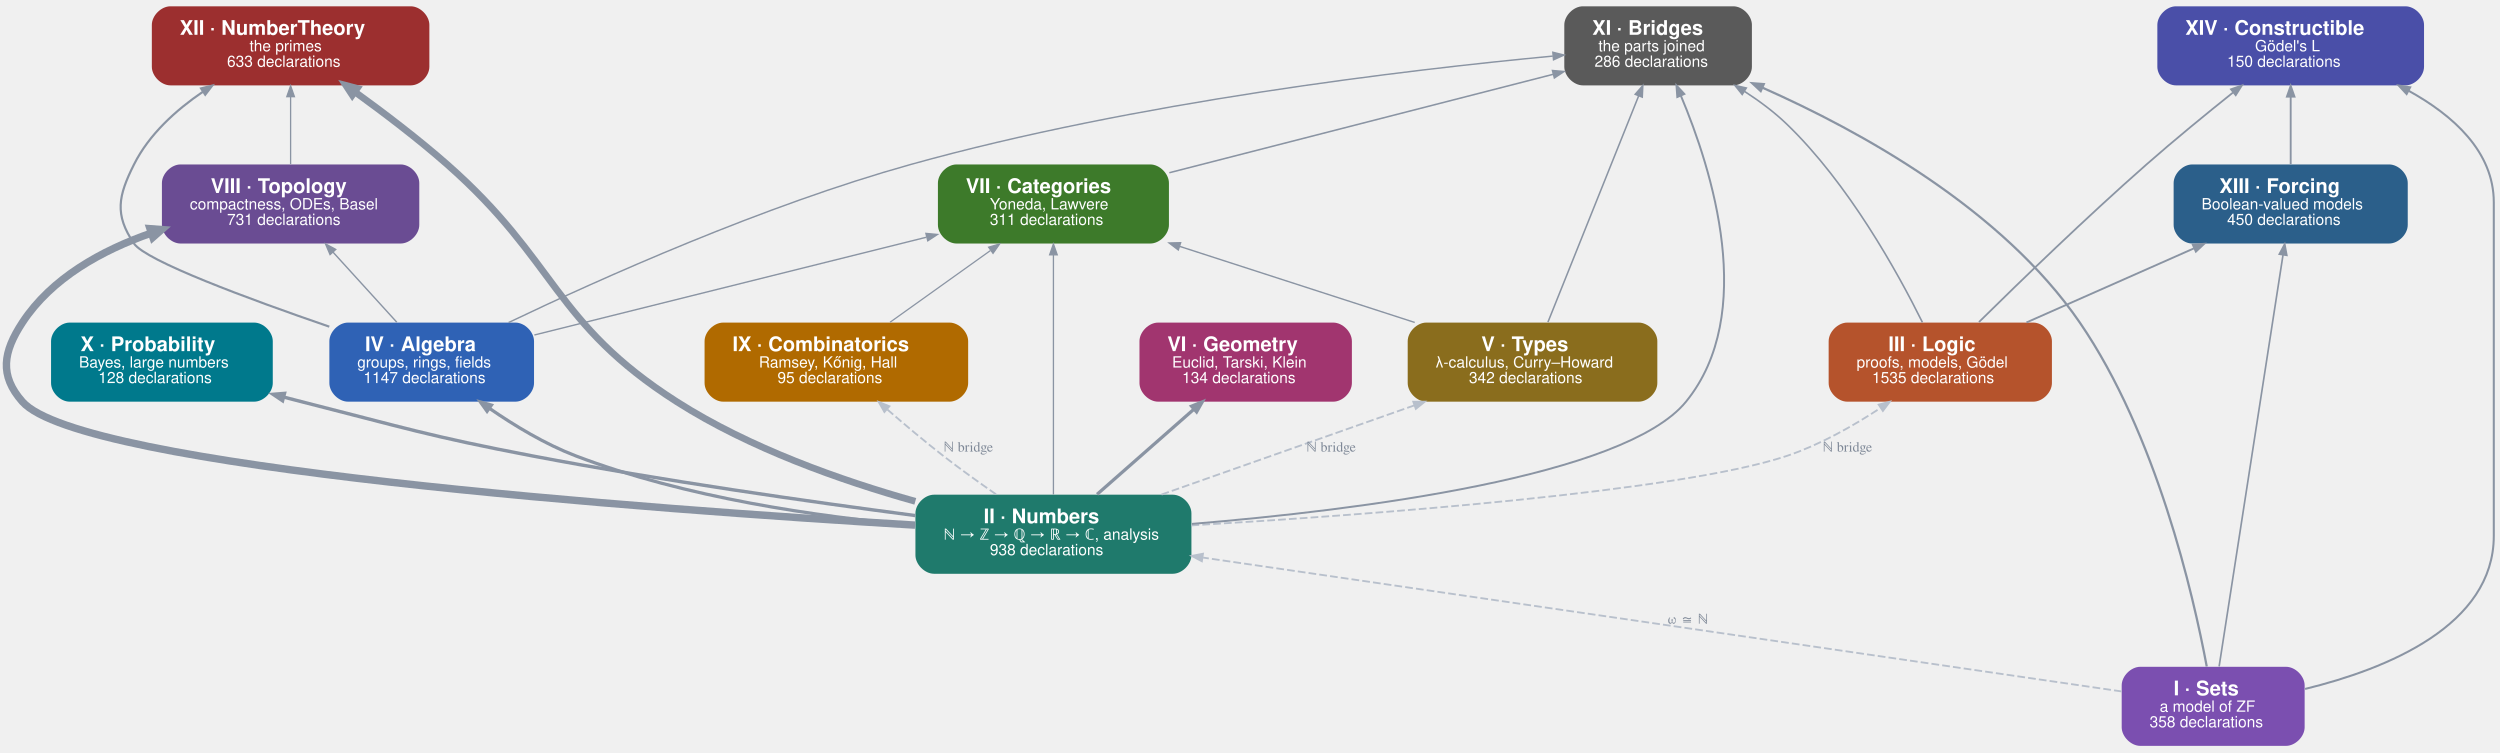
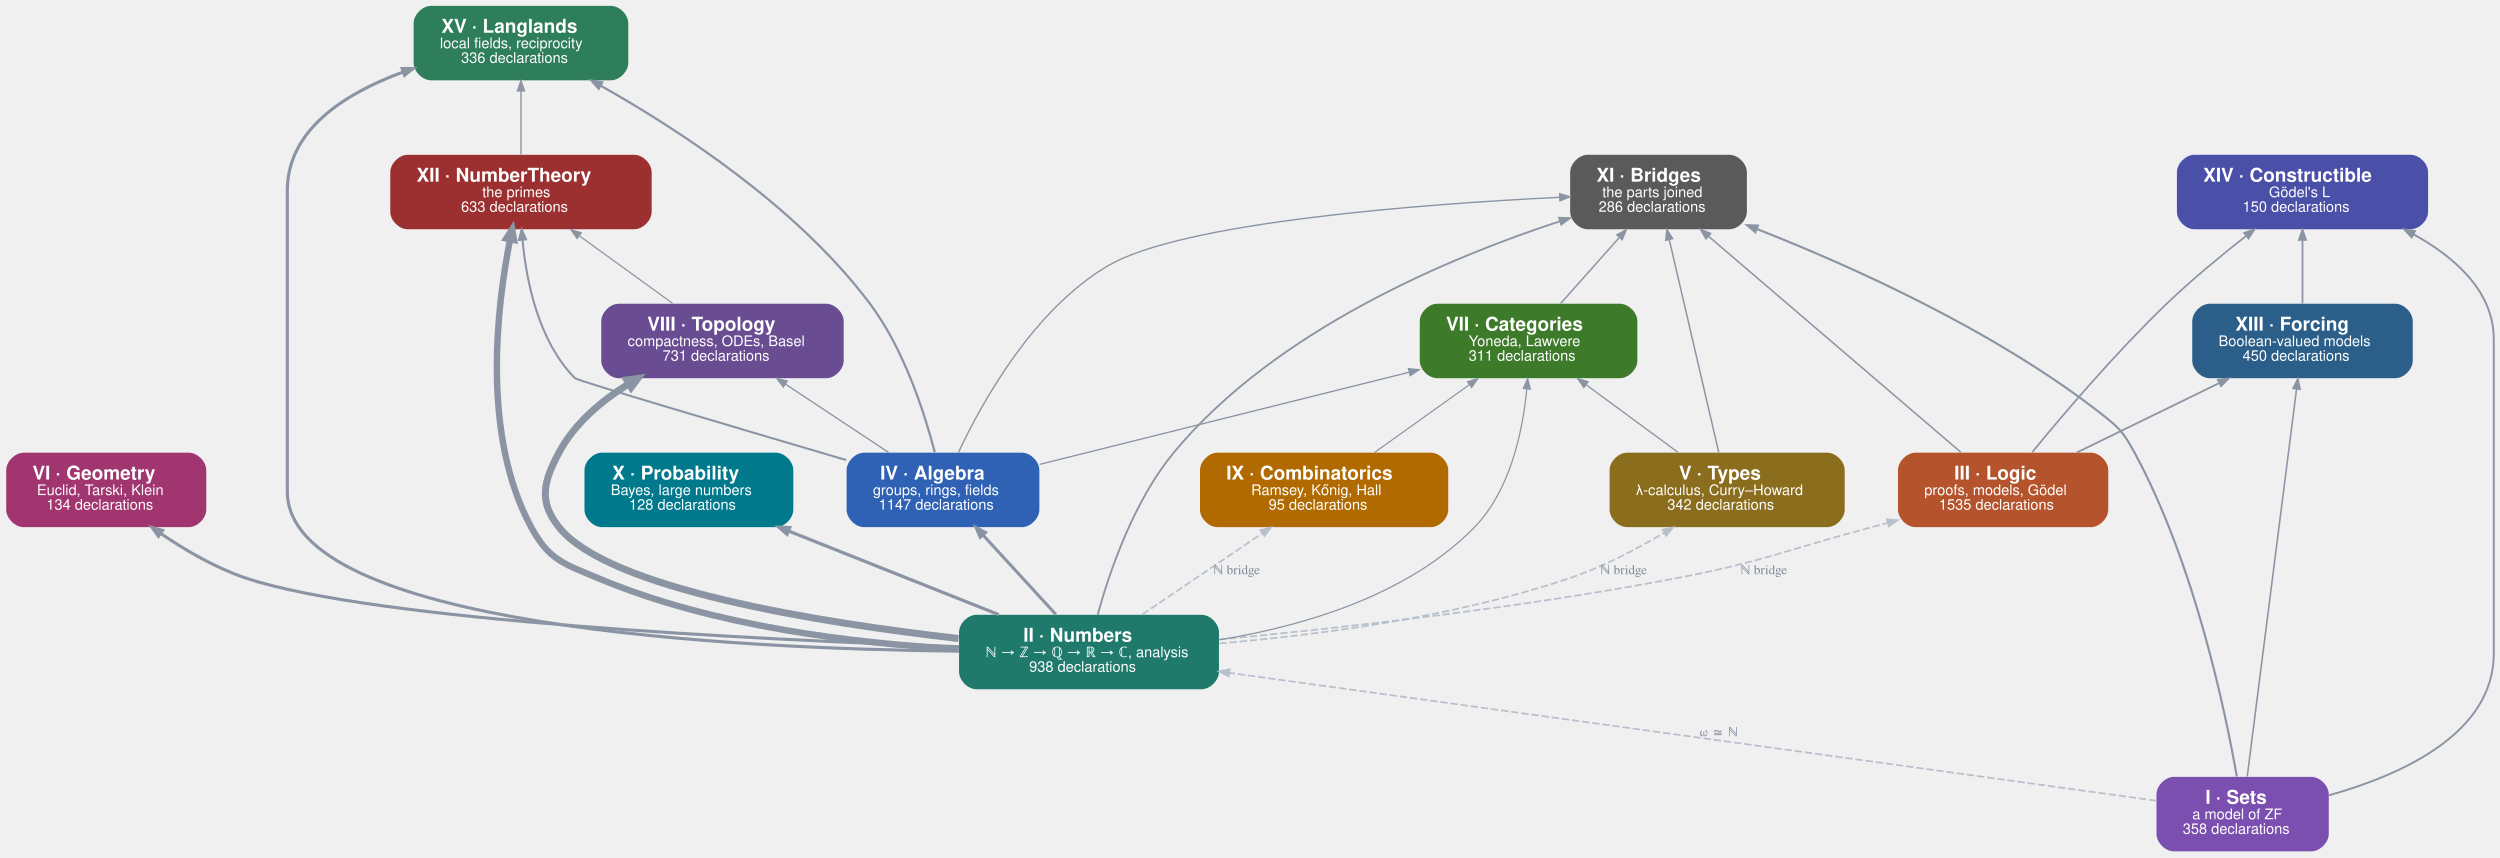
- <svg xmlns="http://www.w3.org/2000/svg" xmlns:xlink="http://www.w3.org/1999/xlink" width="1612pt" height="485pt" viewBox="0.00 0.00 1612.43 485.00">
-   <g id="graph0" class="graph" transform="scale(1 1) rotate(0) translate(4 481)">
+ <svg xmlns="http://www.w3.org/2000/svg" xmlns:xlink="http://www.w3.org/1999/xlink" width="1712pt" height="587pt" viewBox="0.00 0.00 1711.50 587.00">
+   <g id="graph0" class="graph" transform="scale(1 1) rotate(0) translate(4 583)">
    <g id="node1" class="node">
-       <path fill="#7b4fb0" stroke="black" stroke-width="0" d="M1470.43,-51C1470.43,-51 1376.43,-51 1376.43,-51 1370.43,-51 1364.43,-45 1364.43,-39 1364.43,-39 1364.43,-12 1364.43,-12 1364.43,-6 1370.43,0 1376.43,0 1376.43,0 1470.43,0 1470.43,0 1476.43,0 1482.43,-6 1482.43,-12 1482.43,-12 1482.43,-39 1482.43,-39 1482.43,-45 1476.43,-51 1470.43,-51" />
-       <text text-anchor="start" x="1397.93" y="-32.6" font-family="Helvetica,sans-Serif" font-weight="bold" font-size="13.00" fill="white">I · Sets</text>
-       <text text-anchor="start" x="1388.93" y="-22" font-family="Helvetica,sans-Serif" font-size="10.00" fill="white">a model of ZF</text>
-       <text text-anchor="start" x="1382.43" y="-12" font-family="Helvetica,sans-Serif" font-size="10.00" fill="white">358 declarations</text>
+       <path fill="#7b4fb0" stroke="black" stroke-width="0" d="M1578.5,-51C1578.5,-51 1484.5,-51 1484.5,-51 1478.5,-51 1472.5,-45 1472.5,-39 1472.5,-39 1472.5,-12 1472.5,-12 1472.5,-6 1478.5,0 1484.5,0 1484.5,0 1578.5,0 1578.5,0 1584.5,0 1590.5,-6 1590.5,-12 1590.5,-12 1590.5,-39 1590.5,-39 1590.5,-45 1584.5,-51 1578.5,-51" />
+       <text text-anchor="start" x="1506" y="-32.6" font-family="Helvetica,sans-Serif" font-weight="bold" font-size="13.00" fill="white">I · Sets</text>
+       <text text-anchor="start" x="1497" y="-22" font-family="Helvetica,sans-Serif" font-size="10.00" fill="white">a model of ZF</text>
+       <text text-anchor="start" x="1490.5" y="-12" font-family="Helvetica,sans-Serif" font-size="10.00" fill="white">358 declarations</text>
    </g>
    <g id="node2" class="node">
-       <path fill="#1f7a6c" stroke="black" stroke-width="0" d="M752.43,-162C752.43,-162 598.43,-162 598.43,-162 592.43,-162 586.43,-156 586.43,-150 586.43,-150 586.43,-123 586.43,-123 586.43,-117 592.43,-111 598.43,-111 598.43,-111 752.43,-111 752.43,-111 758.43,-111 764.43,-117 764.43,-123 764.43,-123 764.43,-150 764.43,-150 764.43,-156 758.43,-162 752.43,-162" />
-       <text text-anchor="start" x="630.43" y="-143.6" font-family="Helvetica,sans-Serif" font-weight="bold" font-size="13.00" fill="white">II · Numbers</text>
-       <text text-anchor="start" x="604.43" y="-133" font-family="Helvetica,sans-Serif" font-size="10.00" fill="white">ℕ → ℤ → ℚ → ℝ → ℂ, analysis</text>
-       <text text-anchor="start" x="634.43" y="-123" font-family="Helvetica,sans-Serif" font-size="10.00" fill="white">938 declarations</text>
-     </g>
-     <g id="edge24" class="edge">
-       <path fill="none" stroke="#b8c0cc" stroke-width="1.2" stroke-dasharray="5,2" d="M1364.43,-35.1C1235.81,-53.84 929.16,-98.53 771.96,-121.43" />
-       <polygon fill="#b8c0cc" stroke="#b8c0cc" stroke-width="1.2" points="771.17,-119.07 764.59,-122.51 771.87,-123.92 771.17,-119.07" />
-       <text text-anchor="start" x="1071.43" y="-78.8" font-family="Times,serif" font-size="9.00" fill="#7d8796">ω ≅ ℕ</text>
+       <path fill="#1f7a6c" stroke="black" stroke-width="0" d="M818.5,-162C818.5,-162 664.5,-162 664.5,-162 658.5,-162 652.5,-156 652.5,-150 652.5,-150 652.5,-123 652.5,-123 652.5,-117 658.5,-111 664.5,-111 664.5,-111 818.5,-111 818.5,-111 824.5,-111 830.5,-117 830.5,-123 830.5,-123 830.5,-150 830.5,-150 830.5,-156 824.5,-162 818.5,-162" />
+       <text text-anchor="start" x="696.5" y="-143.6" font-family="Helvetica,sans-Serif" font-weight="bold" font-size="13.00" fill="white">II · Numbers</text>
+       <text text-anchor="start" x="670.5" y="-133" font-family="Helvetica,sans-Serif" font-size="10.00" fill="white">ℕ → ℤ → ℚ → ℝ → ℂ, analysis</text>
+       <text text-anchor="start" x="700.5" y="-123" font-family="Helvetica,sans-Serif" font-size="10.00" fill="white">938 declarations</text>
+     </g>
+     <g id="edge27" class="edge">
+       <path fill="none" stroke="#b8c0cc" stroke-width="1.2" stroke-dasharray="5,2" d="M1472.44,-34.65C1337.08,-53.32 1003.37,-99.37 837.83,-122.21" />
+       <polygon fill="#b8c0cc" stroke="#b8c0cc" stroke-width="1.2" points="837.15,-119.83 830.55,-123.21 837.82,-124.68 837.15,-119.83" />
+       <text text-anchor="start" x="1159.5" y="-78.8" font-family="Times,serif" font-size="9.00" fill="#7d8796">ω ≅ ℕ</text>
    </g>
    <g id="node11" class="node">
-       <path fill="#5a5a5a" stroke="black" stroke-width="0" d="M1113.93,-477C1113.93,-477 1016.93,-477 1016.93,-477 1010.93,-477 1004.93,-471 1004.93,-465 1004.93,-465 1004.93,-438 1004.93,-438 1004.93,-432 1010.93,-426 1016.93,-426 1016.93,-426 1113.93,-426 1113.93,-426 1119.93,-426 1125.93,-432 1125.93,-438 1125.93,-438 1125.93,-465 1125.93,-465 1125.93,-471 1119.93,-477 1113.93,-477" />
-       <text text-anchor="start" x="1022.93" y="-458.6" font-family="Helvetica,sans-Serif" font-weight="bold" font-size="13.00" fill="white">XI · Bridges</text>
-       <text text-anchor="start" x="1026.93" y="-448" font-family="Helvetica,sans-Serif" font-size="10.00" fill="white">the parts joined</text>
-       <text text-anchor="start" x="1024.43" y="-438" font-family="Helvetica,sans-Serif" font-size="10.00" fill="white">286 declarations</text>
+       <path fill="#5a5a5a" stroke="black" stroke-width="0" d="M1180,-477C1180,-477 1083,-477 1083,-477 1077,-477 1071,-471 1071,-465 1071,-465 1071,-438 1071,-438 1071,-432 1077,-426 1083,-426 1083,-426 1180,-426 1180,-426 1186,-426 1192,-432 1192,-438 1192,-438 1192,-465 1192,-465 1192,-471 1186,-477 1180,-477" />
+       <text text-anchor="start" x="1089" y="-458.6" font-family="Helvetica,sans-Serif" font-weight="bold" font-size="13.00" fill="white">XI · Bridges</text>
+       <text text-anchor="start" x="1093" y="-448" font-family="Helvetica,sans-Serif" font-size="10.00" fill="white">the parts joined</text>
+       <text text-anchor="start" x="1090.5" y="-438" font-family="Helvetica,sans-Serif" font-size="10.00" fill="white">286 declarations</text>
+     </g>
+     <g id="edge21" class="edge">
+       <g id="a_edge21">
+         <a xlink:title="796 uses of Sets in Bridges">
+           <path fill="none" stroke="#8a94a3" stroke-width="1.46" d="M1527.54,-51.23C1519.46,-97.16 1498.29,-197.78 1457.5,-273 1450.28,-286.31 1447.41,-289.65 1435.5,-299 1362.17,-356.55 1263.5,-400.79 1198.73,-426.22" />
+           <polygon fill="#8a94a3" stroke="#8a94a3" stroke-width="1.46" points="1197.81,-423.95 1192.18,-428.77 1199.59,-428.51 1197.81,-423.95" />
+         </a>
+       </g>
+     </g>
+     <g id="node13" class="node">
+       <path fill="#2b5f8a" stroke="black" stroke-width="0" d="M1636,-375C1636,-375 1509,-375 1509,-375 1503,-375 1497,-369 1497,-363 1497,-363 1497,-336 1497,-336 1497,-330 1503,-324 1509,-324 1509,-324 1636,-324 1636,-324 1642,-324 1648,-330 1648,-336 1648,-336 1648,-363 1648,-363 1648,-369 1642,-375 1636,-375" />
+       <text text-anchor="start" x="1526.5" y="-356.6" font-family="Helvetica,sans-Serif" font-weight="bold" font-size="13.00" fill="white">XIII · Forcing</text>
+       <text text-anchor="start" x="1515" y="-346" font-family="Helvetica,sans-Serif" font-size="10.00" fill="white">Boolean-valued models</text>
+       <text text-anchor="start" x="1531.5" y="-336" font-family="Helvetica,sans-Serif" font-size="10.00" fill="white">450 declarations</text>
+     </g>
+     <g id="edge23" class="edge">
+       <g id="a_edge23">
+         <a xlink:title="145 uses of Sets in Forcing">
+           <path fill="none" stroke="#8a94a3" stroke-width="1.08" d="M1534.65,-51.23C1542,-108.95 1560.27,-252.47 1568.44,-316.63" />
+           <polygon fill="#8a94a3" stroke="#8a94a3" stroke-width="1.08" points="1566.03,-317.05 1569.34,-323.68 1570.89,-316.43 1566.03,-317.05" />
+         </a>
+       </g>
+     </g>
+     <g id="node14" class="node">
+       <path fill="#4a4fa8" stroke="black" stroke-width="0" d="M1646.5,-477C1646.5,-477 1498.5,-477 1498.5,-477 1492.5,-477 1486.5,-471 1486.5,-465 1486.5,-465 1486.5,-438 1486.5,-438 1486.5,-432 1492.5,-426 1498.5,-426 1498.5,-426 1646.5,-426 1646.5,-426 1652.5,-426 1658.5,-432 1658.5,-438 1658.5,-438 1658.5,-465 1658.5,-465 1658.5,-471 1652.5,-477 1646.5,-477" />
+       <text text-anchor="start" x="1504.5" y="-458.6" font-family="Helvetica,sans-Serif" font-weight="bold" font-size="13.00" fill="white">XIV · Constructible</text>
+       <text text-anchor="start" x="1549.5" y="-448" font-family="Helvetica,sans-Serif" font-size="10.00" fill="white">Gödel's L</text>
+       <text text-anchor="start" x="1531.5" y="-438" font-family="Helvetica,sans-Serif" font-size="10.00" fill="white">150 declarations</text>
+     </g>
+     <g id="edge22" class="edge">
+       <g id="a_edge22">
+         <a xlink:title="492 uses of Sets in Constructible">
+           <path fill="none" stroke="#8a94a3" stroke-width="1.32" d="M1590.69,-38.42C1640.45,-52.3 1703.5,-80.7 1703.5,-135.5 1703.5,-135.5 1703.5,-135.5 1703.5,-350.5 1703.5,-383.22 1677.36,-406.67 1648.43,-422.59" />
+           <polygon fill="#8a94a3" stroke="#8a94a3" stroke-width="1.32" points="1647.26,-420.43 1642.22,-425.87 1649.55,-424.77 1647.26,-420.43" />
+         </a>
+       </g>
+     </g>
+     <g id="node3" class="node">
+       <path fill="#b5532c" stroke="black" stroke-width="0" d="M1427.5,-273C1427.5,-273 1307.5,-273 1307.5,-273 1301.5,-273 1295.5,-267 1295.5,-261 1295.5,-261 1295.5,-234 1295.5,-234 1295.5,-228 1301.5,-222 1307.5,-222 1307.5,-222 1427.5,-222 1427.5,-222 1433.5,-222 1439.5,-228 1439.5,-234 1439.5,-234 1439.5,-261 1439.5,-261 1439.5,-267 1433.5,-273 1427.5,-273" />
+       <text text-anchor="start" x="1334" y="-254.6" font-family="Helvetica,sans-Serif" font-weight="bold" font-size="13.00" fill="white">III · Logic</text>
+       <text text-anchor="start" x="1313.5" y="-244" font-family="Helvetica,sans-Serif" font-size="10.00" fill="white">proofs, models, Gödel</text>
+       <text text-anchor="start" x="1323.5" y="-234" font-family="Helvetica,sans-Serif" font-size="10.00" fill="white">1535 declarations</text>
+     </g>
+     <g id="edge28" class="edge">
+       <path fill="none" stroke="#b8c0cc" stroke-width="1.2" stroke-dasharray="5,2" d="M830.65,-145.05C912.46,-152.78 1036.79,-166.59 1143.5,-187 1203.96,-198.56 1218.03,-206.14 1277.5,-222 1281.03,-222.94 1284.63,-223.91 1288.27,-224.88" />
+       <polygon fill="#b8c0cc" stroke="#b8c0cc" stroke-width="1.2" points="1287.91,-227.32 1295.31,-226.78 1289.18,-222.59 1287.91,-227.32" />
+       <text text-anchor="start" x="1187.5" y="-189.8" font-family="Times,serif" font-size="9.00" fill="#7d8796">ℕ bridge</text>
+     </g>
+     <g id="node4" class="node">
+       <path fill="#2f62b5" stroke="black" stroke-width="0" d="M695.5,-273C695.5,-273 587.5,-273 587.5,-273 581.5,-273 575.5,-267 575.5,-261 575.5,-261 575.5,-234 575.5,-234 575.5,-228 581.5,-222 587.5,-222 587.5,-222 695.5,-222 695.5,-222 701.5,-222 707.5,-228 707.5,-234 707.5,-234 707.5,-261 707.5,-261 707.5,-267 701.5,-273 695.5,-273" />
+       <text text-anchor="start" x="598.5" y="-254.6" font-family="Helvetica,sans-Serif" font-weight="bold" font-size="13.00" fill="white">IV · Algebra</text>
+       <text text-anchor="start" x="593.5" y="-244" font-family="Helvetica,sans-Serif" font-size="10.00" fill="white">groups, rings, fields</text>
+       <text text-anchor="start" x="597.5" y="-234" font-family="Helvetica,sans-Serif" font-size="10.00" fill="white">1147 declarations</text>
+     </g>
+     <g id="edge13" class="edge">
+       <g id="a_edge13">
+         <a xlink:title="3114 uses of Numbers in Algebra">
+           <path fill="none" stroke="#8a94a3" stroke-width="2.1" d="M718.81,-162.23C703.98,-178.4 684.52,-199.61 668.84,-216.7" />
+           <polygon fill="#8a94a3" stroke="#8a94a3" stroke-width="2.1" points="667.03,-215.05 664.1,-221.86 670.64,-218.36 667.03,-215.05" />
+         </a>
+       </g>
+     </g>
+     <g id="node5" class="node">
+       <path fill="#8a6d1d" stroke="black" stroke-width="0" d="M1247,-273C1247,-273 1110,-273 1110,-273 1104,-273 1098,-267 1098,-261 1098,-261 1098,-234 1098,-234 1098,-228 1104,-222 1110,-222 1110,-222 1247,-222 1247,-222 1253,-222 1259,-228 1259,-234 1259,-234 1259,-261 1259,-261 1259,-267 1253,-273 1247,-273" />
+       <text text-anchor="start" x="1145.5" y="-254.6" font-family="Helvetica,sans-Serif" font-weight="bold" font-size="13.00" fill="white">V · Types</text>
+       <text text-anchor="start" x="1116" y="-244" font-family="Helvetica,sans-Serif" font-size="10.00" fill="white">λ-calculus, Curry–Howard</text>
+       <text text-anchor="start" x="1137.5" y="-234" font-family="Helvetica,sans-Serif" font-size="10.00" fill="white">342 declarations</text>
+     </g>
+     <g id="edge29" class="edge">
+       <path fill="none" stroke="#b8c0cc" stroke-width="1.2" stroke-dasharray="5,2" d="M830.78,-142.38C898.12,-148.09 991.99,-160.42 1070.5,-187 1092.91,-194.59 1116.09,-206.71 1135.21,-218.04" />
+       <polygon fill="#b8c0cc" stroke="#b8c0cc" stroke-width="1.2" points="1134.27,-220.33 1141.53,-221.84 1136.8,-216.14 1134.27,-220.33" />
+       <text text-anchor="start" x="1091.5" y="-189.8" font-family="Times,serif" font-size="9.00" fill="#7d8796">ℕ bridge</text>
+     </g>
+     <g id="node6" class="node">
+       <path fill="#a1356f" stroke="black" stroke-width="0" d="M125,-273C125,-273 12,-273 12,-273 6,-273 0,-267 0,-261 0,-261 0,-234 0,-234 0,-228 6,-222 12,-222 12,-222 125,-222 125,-222 131,-222 137,-228 137,-234 137,-234 137,-261 137,-261 137,-267 131,-273 125,-273" />
+       <text text-anchor="start" x="18" y="-254.6" font-family="Helvetica,sans-Serif" font-weight="bold" font-size="13.00" fill="white">VI · Geometry</text>
+       <text text-anchor="start" x="21" y="-244" font-family="Helvetica,sans-Serif" font-size="10.00" fill="white">Euclid, Tarski, Klein</text>
+       <text text-anchor="start" x="27.5" y="-234" font-family="Helvetica,sans-Serif" font-size="10.00" fill="white">134 declarations</text>
+     </g>
+     <g id="edge16" class="edge">
+       <g id="a_edge16">
+         <a xlink:title="3189 uses of Numbers in Geometry">
+           <path fill="none" stroke="#8a94a3" stroke-width="2.12" d="M652.5,-140.09C513.73,-144.96 252.59,-157.79 164.5,-187 143.78,-193.87 122.93,-206.02 105.97,-217.55" />
+           <polygon fill="#8a94a3" stroke="#8a94a3" stroke-width="2.12" points="104.26,-215.76 99.91,-221.77 107.06,-219.78 104.26,-215.76" />
+         </a>
+       </g>
+     </g>
+     <g id="node7" class="node">
+       <path fill="#3d7a2a" stroke="black" stroke-width="0" d="M1105,-375C1105,-375 980,-375 980,-375 974,-375 968,-369 968,-363 968,-363 968,-336 968,-336 968,-330 974,-324 980,-324 980,-324 1105,-324 1105,-324 1111,-324 1117,-330 1117,-336 1117,-336 1117,-363 1117,-363 1117,-369 1111,-375 1105,-375" />
+       <text text-anchor="start" x="986" y="-356.6" font-family="Helvetica,sans-Serif" font-weight="bold" font-size="13.00" fill="white">VII · Categories</text>
+       <text text-anchor="start" x="1001.5" y="-346" font-family="Helvetica,sans-Serif" font-size="10.00" fill="white">Yoneda, Lawvere</text>
+       <text text-anchor="start" x="1001.5" y="-336" font-family="Helvetica,sans-Serif" font-size="10.00" fill="white">311 declarations</text>
+     </g>
+     <g id="edge15" class="edge">
+       <g id="a_edge15">
+         <a xlink:title="5 uses of Numbers in Categories">
+           <path fill="none" stroke="#8a94a3" stroke-width="0.85" d="M830.71,-144.85C887.89,-154.14 959.72,-175.05 1005.5,-222 1030.14,-247.27 1038.52,-288 1041.29,-316.39" />
+           <polygon fill="#8a94a3" stroke="#8a94a3" stroke-width="0.85" points="1038.87,-316.92 1041.9,-323.69 1043.76,-316.51 1038.87,-316.92" />
+         </a>
+       </g>
+     </g>
+     <g id="node8" class="node">
+       <path fill="#6a4c93" stroke="black" stroke-width="0" d="M561.5,-375C561.5,-375 419.5,-375 419.5,-375 413.5,-375 407.5,-369 407.5,-363 407.5,-363 407.5,-336 407.5,-336 407.5,-330 413.5,-324 419.5,-324 419.5,-324 561.5,-324 561.5,-324 567.5,-324 573.5,-330 573.5,-336 573.5,-336 573.5,-363 573.5,-363 573.5,-369 567.5,-375 561.5,-375" />
+       <text text-anchor="start" x="439" y="-356.6" font-family="Helvetica,sans-Serif" font-weight="bold" font-size="13.00" fill="white">VIII · Topology</text>
+       <text text-anchor="start" x="425.5" y="-346" font-family="Helvetica,sans-Serif" font-size="10.00" fill="white">compactness, ODEs, Basel</text>
+       <text text-anchor="start" x="449.5" y="-336" font-family="Helvetica,sans-Serif" font-size="10.00" fill="white">731 declarations</text>
+     </g>
+     <g id="edge20" class="edge">
+       <g id="a_edge20">
+         <a xlink:title="29469 uses of Numbers in Topology">
+           <path fill="none" stroke="#8a94a3" stroke-width="4.8" d="M652.13,-145.74C555.9,-156.69 412.05,-179.75 378.5,-222 364.41,-239.75 367.86,-252.99 378.5,-273 389.04,-292.81 407.34,-308.36 426.14,-320.06" />
+           <polygon fill="#8a94a3" stroke="#8a94a3" stroke-width="4.8" points="425.01,-322.81 432.52,-323.89 428.03,-317.77 425.01,-322.81" />
+         </a>
+       </g>
+     </g>
+     <g id="node9" class="node">
+       <path fill="#b06a00" stroke="black" stroke-width="0" d="M975.5,-273C975.5,-273 829.5,-273 829.5,-273 823.5,-273 817.5,-267 817.5,-261 817.5,-261 817.5,-234 817.5,-234 817.5,-228 823.5,-222 829.5,-222 829.5,-222 975.5,-222 975.5,-222 981.5,-222 987.5,-228 987.5,-234 987.5,-234 987.5,-261 987.5,-261 987.5,-267 981.5,-273 975.5,-273" />
+       <text text-anchor="start" x="835.5" y="-254.6" font-family="Helvetica,sans-Serif" font-weight="bold" font-size="13.00" fill="white">IX · Combinatorics</text>
+       <text text-anchor="start" x="852.5" y="-244" font-family="Helvetica,sans-Serif" font-size="10.00" fill="white">Ramsey, Kőnig, Hall</text>
+       <text text-anchor="start" x="864.5" y="-234" font-family="Helvetica,sans-Serif" font-size="10.00" fill="white">95 declarations</text>
+     </g>
+     <g id="edge30" class="edge">
+       <path fill="none" stroke="#b8c0cc" stroke-width="1.2" stroke-dasharray="5,2" d="M778.03,-162.23C802.43,-178.75 834.59,-200.52 860.11,-217.8" />
+       <polygon fill="#b8c0cc" stroke="#b8c0cc" stroke-width="1.2" points="858.94,-219.97 866.11,-221.86 861.69,-215.91 858.94,-219.97" />
+       <text text-anchor="start" x="826.5" y="-189.8" font-family="Times,serif" font-size="9.00" fill="#7d8796">ℕ bridge</text>
+     </g>
+     <g id="node10" class="node">
+       <path fill="#00798c" stroke="black" stroke-width="0" d="M527,-273C527,-273 408,-273 408,-273 402,-273 396,-267 396,-261 396,-261 396,-234 396,-234 396,-228 402,-222 408,-222 408,-222 527,-222 527,-222 533,-222 539,-228 539,-234 539,-234 539,-261 539,-261 539,-267 533,-273 527,-273" />
+       <text text-anchor="start" x="415" y="-254.6" font-family="Helvetica,sans-Serif" font-weight="bold" font-size="13.00" fill="white">X · Probability</text>
+       <text text-anchor="start" x="414" y="-244" font-family="Helvetica,sans-Serif" font-size="10.00" fill="white">Bayes, large numbers</text>
+       <text text-anchor="start" x="426.5" y="-234" font-family="Helvetica,sans-Serif" font-size="10.00" fill="white">128 declarations</text>
+     </g>
+     <g id="edge19" class="edge">
+       <g id="a_edge19">
+         <a xlink:title="3662 uses of Numbers in Probability">
+           <path fill="none" stroke="#8a94a3" stroke-width="2.21" d="M679.67,-162.1C636.88,-179.12 579.92,-201.78 535.8,-219.33" />
+           <polygon fill="#8a94a3" stroke="#8a94a3" stroke-width="2.21" points="534.71,-217.13 529.11,-221.99 536.52,-221.68 534.71,-217.13" />
+         </a>
+       </g>
+     </g>
+     <g id="edge14" class="edge">
+       <g id="a_edge14">
+         <a xlink:title="404 uses of Numbers in Bridges">
+           <path fill="none" stroke="#8a94a3" stroke-width="1.27" d="M747.43,-162C755.4,-191 771.87,-239.56 799.5,-273 869.01,-357.12 989.07,-407.02 1064.18,-431.55" />
+           <polygon fill="#8a94a3" stroke="#8a94a3" stroke-width="1.27" points="1063.44,-433.88 1070.85,-433.7 1064.94,-429.22 1063.44,-433.88" />
+         </a>
+       </g>
+     </g>
+     <g id="node12" class="node">
+       <path fill="#9c2f2f" stroke="black" stroke-width="0" d="M430,-477C430,-477 275,-477 275,-477 269,-477 263,-471 263,-465 263,-465 263,-438 263,-438 263,-432 269,-426 275,-426 275,-426 430,-426 430,-426 436,-426 442,-432 442,-438 442,-438 442,-465 442,-465 442,-471 436,-477 430,-477" />
+       <text text-anchor="start" x="281" y="-458.6" font-family="Helvetica,sans-Serif" font-weight="bold" font-size="13.00" fill="white">XII · NumberTheory</text>
+       <text text-anchor="start" x="326" y="-448" font-family="Helvetica,sans-Serif" font-size="10.00" fill="white">the primes</text>
+       <text text-anchor="start" x="311.5" y="-438" font-family="Helvetica,sans-Serif" font-size="10.00" fill="white">633 declarations</text>
    </g>
    <g id="edge18" class="edge">
      <g id="a_edge18">
-         <a xlink:title="796 uses of Sets in Bridges">
-           <path fill="none" stroke="#8a94a3" stroke-width="1.46" d="M1419.29,-51.19C1410.54,-97.92 1386.77,-201.04 1337.43,-273 1287.21,-346.25 1195.82,-396.56 1132.93,-424.43" />
-           <polygon fill="#8a94a3" stroke="#8a94a3" stroke-width="1.46" points="1131.61,-422.33 1126.18,-427.38 1133.57,-426.82 1131.61,-422.33" />
-         </a>
-       </g>
-     </g>
-     <g id="node13" class="node">
-       <path fill="#2b5f8a" stroke="black" stroke-width="0" d="M1536.93,-375C1536.93,-375 1409.93,-375 1409.93,-375 1403.93,-375 1397.93,-369 1397.93,-363 1397.93,-363 1397.93,-336 1397.93,-336 1397.93,-330 1403.93,-324 1409.93,-324 1409.93,-324 1536.93,-324 1536.93,-324 1542.93,-324 1548.93,-330 1548.93,-336 1548.93,-336 1548.93,-363 1548.93,-363 1548.93,-369 1542.93,-375 1536.93,-375" />
-       <text text-anchor="start" x="1427.43" y="-356.6" font-family="Helvetica,sans-Serif" font-weight="bold" font-size="13.00" fill="white">XIII · Forcing</text>
-       <text text-anchor="start" x="1415.93" y="-346" font-family="Helvetica,sans-Serif" font-size="10.00" fill="white">Boolean-valued models</text>
-       <text text-anchor="start" x="1432.43" y="-336" font-family="Helvetica,sans-Serif" font-size="10.00" fill="white">450 declarations</text>
-     </g>
-     <g id="edge20" class="edge">
-       <g id="a_edge20">
-         <a xlink:title="145 uses of Sets in Forcing">
-           <path fill="none" stroke="#8a94a3" stroke-width="1.08" d="M1427.27,-51.23C1436.23,-108.95 1458.52,-252.47 1468.48,-316.63" />
-           <polygon fill="#8a94a3" stroke="#8a94a3" stroke-width="1.08" points="1466.08,-317.14 1469.58,-323.68 1470.93,-316.39 1466.08,-317.14" />
-         </a>
-       </g>
-     </g>
-     <g id="node14" class="node">
-       <path fill="#4a4fa8" stroke="black" stroke-width="0" d="M1547.43,-477C1547.43,-477 1399.43,-477 1399.43,-477 1393.43,-477 1387.43,-471 1387.43,-465 1387.43,-465 1387.43,-438 1387.43,-438 1387.43,-432 1393.43,-426 1399.43,-426 1399.43,-426 1547.43,-426 1547.43,-426 1553.43,-426 1559.43,-432 1559.43,-438 1559.43,-438 1559.43,-465 1559.43,-465 1559.43,-471 1553.43,-477 1547.43,-477" />
-       <text text-anchor="start" x="1405.43" y="-458.6" font-family="Helvetica,sans-Serif" font-weight="bold" font-size="13.00" fill="white">XIV · Constructible</text>
-       <text text-anchor="start" x="1450.43" y="-448" font-family="Helvetica,sans-Serif" font-size="10.00" fill="white">Gödel's L</text>
-       <text text-anchor="start" x="1432.43" y="-438" font-family="Helvetica,sans-Serif" font-size="10.00" fill="white">150 declarations</text>
-     </g>
-     <g id="edge19" class="edge">
-       <g id="a_edge19">
-         <a xlink:title="492 uses of Sets in Constructible">
-           <path fill="none" stroke="#8a94a3" stroke-width="1.32" d="M1482.7,-36.71C1535.49,-49.61 1604.43,-77.54 1604.43,-135.5 1604.43,-135.5 1604.43,-135.5 1604.43,-350.5 1604.43,-383.22 1578.29,-406.67 1549.36,-422.59" />
-           <polygon fill="#8a94a3" stroke="#8a94a3" stroke-width="1.32" points="1548.19,-420.43 1543.15,-425.87 1550.48,-424.77 1548.19,-420.43" />
-         </a>
-       </g>
-     </g>
-     <g id="node3" class="node">
-       <path fill="#b5532c" stroke="black" stroke-width="0" d="M1307.43,-273C1307.43,-273 1187.43,-273 1187.43,-273 1181.43,-273 1175.43,-267 1175.43,-261 1175.43,-261 1175.43,-234 1175.43,-234 1175.43,-228 1181.43,-222 1187.43,-222 1187.43,-222 1307.43,-222 1307.43,-222 1313.43,-222 1319.43,-228 1319.43,-234 1319.43,-234 1319.43,-261 1319.43,-261 1319.43,-267 1313.43,-273 1307.43,-273" />
-       <text text-anchor="start" x="1213.93" y="-254.6" font-family="Helvetica,sans-Serif" font-weight="bold" font-size="13.00" fill="white">III · Logic</text>
-       <text text-anchor="start" x="1193.43" y="-244" font-family="Helvetica,sans-Serif" font-size="10.00" fill="white">proofs, models, Gödel</text>
-       <text text-anchor="start" x="1203.43" y="-234" font-family="Helvetica,sans-Serif" font-size="10.00" fill="white">1535 declarations</text>
-     </g>
-     <g id="edge25" class="edge">
-       <path fill="none" stroke="#b8c0cc" stroke-width="1.2" stroke-dasharray="5,2" d="M764.45,-142.2C881.24,-149.16 1079.43,-163.92 1148.43,-187 1169.6,-194.08 1191.08,-206.25 1208.6,-217.75" />
-       <polygon fill="#b8c0cc" stroke="#b8c0cc" stroke-width="1.2" points="1207.69,-220.09 1214.87,-221.95 1210.41,-216.02 1207.69,-220.09" />
-       <text text-anchor="start" x="1171.43" y="-189.8" font-family="Times,serif" font-size="9.00" fill="#7d8796">ℕ bridge</text>
-     </g>
-     <g id="node4" class="node">
-       <path fill="#2f62b5" stroke="black" stroke-width="0" d="M328.43,-273C328.43,-273 220.43,-273 220.43,-273 214.43,-273 208.43,-267 208.43,-261 208.43,-261 208.43,-234 208.43,-234 208.43,-228 214.43,-222 220.43,-222 220.43,-222 328.43,-222 328.43,-222 334.43,-222 340.43,-228 340.43,-234 340.43,-234 340.43,-261 340.43,-261 340.43,-267 334.43,-273 328.43,-273" />
-       <text text-anchor="start" x="231.43" y="-254.6" font-family="Helvetica,sans-Serif" font-weight="bold" font-size="13.00" fill="white">IV · Algebra</text>
-       <text text-anchor="start" x="226.43" y="-244" font-family="Helvetica,sans-Serif" font-size="10.00" fill="white">groups, rings, fields</text>
-       <text text-anchor="start" x="230.43" y="-234" font-family="Helvetica,sans-Serif" font-size="10.00" fill="white">1147 declarations</text>
+         <a xlink:title="23743 uses of Numbers in NumberTheory">
+           <path fill="none" stroke="#8a94a3" stroke-width="4.39" d="M652.29,-138.59C582.64,-142.24 484.71,-153.66 405.5,-187 381.82,-196.96 371.74,-199.41 359.5,-222 325.39,-284.93 335.87,-372.6 345.04,-418.92" />
+           <polygon fill="#8a94a3" stroke="#8a94a3" stroke-width="4.39" points="342.45,-419.67 346.49,-425.99 347.72,-418.59 342.45,-419.67" />
+         </a>
+       </g>
+     </g>
+     <g id="node15" class="node">
+       <path fill="#2e7d5b" stroke="black" stroke-width="0" d="M414,-579C414,-579 291,-579 291,-579 285,-579 279,-573 279,-567 279,-567 279,-540 279,-540 279,-534 285,-528 291,-528 291,-528 414,-528 414,-528 420,-528 426,-534 426,-540 426,-540 426,-567 426,-567 426,-573 420,-579 414,-579" />
+       <text text-anchor="start" x="298" y="-560.6" font-family="Helvetica,sans-Serif" font-weight="bold" font-size="13.00" fill="white">XV · Langlands</text>
+       <text text-anchor="start" x="297" y="-550" font-family="Helvetica,sans-Serif" font-size="10.00" fill="white">local fields, reciprocity</text>
+       <text text-anchor="start" x="311.5" y="-540" font-family="Helvetica,sans-Serif" font-size="10.00" fill="white">336 declarations</text>
+     </g>
+     <g id="edge17" class="edge">
+       <g id="a_edge17">
+         <a xlink:title="3302 uses of Numbers in Langlands">
+           <path fill="none" stroke="#8a94a3" stroke-width="2.14" d="M652.38,-137.07C496.91,-138.76 192.5,-153.88 192.5,-246.5 192.5,-246.5 192.5,-246.5 192.5,-452.5 192.5,-494.15 231.97,-519.09 271.7,-533.65" />
+           <polygon fill="#8a94a3" stroke="#8a94a3" stroke-width="2.14" points="271.17,-536.07 278.59,-536.08 272.8,-531.44 271.17,-536.07" />
+         </a>
+       </g>
+     </g>
+     <g id="edge9" class="edge">
+       <g id="a_edge9">
+         <a xlink:title="115 uses of Logic in Bridges">
+           <path fill="none" stroke="#8a94a3" stroke-width="1.05" d="M1338.56,-273.27C1294.92,-310.63 1212.41,-381.24 1165.81,-421.14" />
+           <polygon fill="#8a94a3" stroke="#8a94a3" stroke-width="1.05" points="1164.03,-419.43 1160.31,-425.84 1167.22,-423.15 1164.03,-419.43" />
+         </a>
+       </g>
    </g>
    <g id="edge11" class="edge">
      <g id="a_edge11">
-         <a xlink:title="3114 uses of Numbers in Algebra">
-           <path fill="none" stroke="#8a94a3" stroke-width="2.1" d="M586.33,-142.17C523.45,-147.76 438.15,-160.04 367.43,-187 347.81,-194.48 327.95,-206.45 311.66,-217.71" />
-           <polygon fill="#8a94a3" stroke="#8a94a3" stroke-width="2.1" points="310.14,-215.78 305.82,-221.81 312.95,-219.79 310.14,-215.78" />
-         </a>
-       </g>
-     </g>
-     <g id="node5" class="node">
-       <path fill="#8a6d1d" stroke="black" stroke-width="0" d="M1052.93,-273C1052.93,-273 915.93,-273 915.93,-273 909.93,-273 903.93,-267 903.93,-261 903.93,-261 903.93,-234 903.93,-234 903.93,-228 909.93,-222 915.93,-222 915.93,-222 1052.93,-222 1052.93,-222 1058.93,-222 1064.93,-228 1064.93,-234 1064.93,-234 1064.93,-261 1064.93,-261 1064.93,-267 1058.93,-273 1052.93,-273" />
-       <text text-anchor="start" x="951.43" y="-254.6" font-family="Helvetica,sans-Serif" font-weight="bold" font-size="13.00" fill="white">V · Types</text>
-       <text text-anchor="start" x="921.93" y="-244" font-family="Helvetica,sans-Serif" font-size="10.00" fill="white">λ-calculus, Curry–Howard</text>
-       <text text-anchor="start" x="943.43" y="-234" font-family="Helvetica,sans-Serif" font-size="10.00" fill="white">342 declarations</text>
-     </g>
-     <g id="edge26" class="edge">
-       <path fill="none" stroke="#b8c0cc" stroke-width="1.2" stroke-dasharray="5,2" d="M745.16,-162.1C793.71,-179.22 858.44,-202.06 908.33,-219.65" />
-       <polygon fill="#b8c0cc" stroke="#b8c0cc" stroke-width="1.2" points="907.54,-221.97 914.96,-221.99 909.17,-217.35 907.54,-221.97" />
-       <text text-anchor="start" x="838.43" y="-189.8" font-family="Times,serif" font-size="9.00" fill="#7d8796">ℕ bridge</text>
-     </g>
-     <g id="node6" class="node">
-       <path fill="#a1356f" stroke="black" stroke-width="0" d="M855.93,-273C855.93,-273 742.93,-273 742.93,-273 736.93,-273 730.93,-267 730.93,-261 730.93,-261 730.93,-234 730.93,-234 730.93,-228 736.93,-222 742.93,-222 742.93,-222 855.93,-222 855.93,-222 861.93,-222 867.93,-228 867.93,-234 867.93,-234 867.93,-261 867.93,-261 867.93,-267 861.93,-273 855.93,-273" />
-       <text text-anchor="start" x="748.93" y="-254.6" font-family="Helvetica,sans-Serif" font-weight="bold" font-size="13.00" fill="white">VI · Geometry</text>
-       <text text-anchor="start" x="751.93" y="-244" font-family="Helvetica,sans-Serif" font-size="10.00" fill="white">Euclid, Tarski, Klein</text>
-       <text text-anchor="start" x="758.43" y="-234" font-family="Helvetica,sans-Serif" font-size="10.00" fill="white">134 declarations</text>
-     </g>
-     <g id="edge14" class="edge">
-       <g id="a_edge14">
-         <a xlink:title="3189 uses of Numbers in Geometry">
-           <path fill="none" stroke="#8a94a3" stroke-width="2.12" d="M703.57,-162.23C722.12,-178.54 746.5,-199.97 766.03,-217.14" />
-           <polygon fill="#8a94a3" stroke="#8a94a3" stroke-width="2.12" points="764.53,-219.08 771.41,-221.86 767.77,-215.4 764.53,-219.08" />
-         </a>
-       </g>
-     </g>
-     <g id="node7" class="node">
-       <path fill="#3d7a2a" stroke="black" stroke-width="0" d="M737.93,-375C737.93,-375 612.93,-375 612.93,-375 606.93,-375 600.93,-369 600.93,-363 600.93,-363 600.93,-336 600.93,-336 600.93,-330 606.93,-324 612.93,-324 612.93,-324 737.93,-324 737.93,-324 743.93,-324 749.93,-330 749.93,-336 749.93,-336 749.93,-363 749.93,-363 749.93,-369 743.93,-375 737.93,-375" />
-       <text text-anchor="start" x="618.93" y="-356.6" font-family="Helvetica,sans-Serif" font-weight="bold" font-size="13.00" fill="white">VII · Categories</text>
-       <text text-anchor="start" x="634.43" y="-346" font-family="Helvetica,sans-Serif" font-size="10.00" fill="white">Yoneda, Lawvere</text>
-       <text text-anchor="start" x="634.43" y="-336" font-family="Helvetica,sans-Serif" font-size="10.00" fill="white">311 declarations</text>
-     </g>
-     <g id="edge13" class="edge">
-       <g id="a_edge13">
-         <a xlink:title="5 uses of Numbers in Categories">
-           <path fill="none" stroke="#8a94a3" stroke-width="0.85" d="M675.43,-162.12C675.43,-200.45 675.43,-274.38 675.43,-316.7" />
-           <polygon fill="#8a94a3" stroke="#8a94a3" stroke-width="0.85" points="672.98,-316.71 675.43,-323.71 677.88,-316.71 672.98,-316.71" />
-         </a>
-       </g>
-     </g>
-     <g id="node8" class="node">
-       <path fill="#6a4c93" stroke="black" stroke-width="0" d="M254.43,-375C254.43,-375 112.43,-375 112.43,-375 106.43,-375 100.43,-369 100.43,-363 100.43,-363 100.43,-336 100.43,-336 100.43,-330 106.43,-324 112.43,-324 112.43,-324 254.43,-324 254.43,-324 260.43,-324 266.43,-330 266.43,-336 266.43,-336 266.43,-363 266.43,-363 266.43,-369 260.43,-375 254.43,-375" />
-       <text text-anchor="start" x="131.93" y="-356.6" font-family="Helvetica,sans-Serif" font-weight="bold" font-size="13.00" fill="white">VIII · Topology</text>
-       <text text-anchor="start" x="118.43" y="-346" font-family="Helvetica,sans-Serif" font-size="10.00" fill="white">compactness, ODEs, Basel</text>
-       <text text-anchor="start" x="142.43" y="-336" font-family="Helvetica,sans-Serif" font-size="10.00" fill="white">731 declarations</text>
-     </g>
-     <g id="edge17" class="edge">
-       <g id="a_edge17">
-         <a xlink:title="29469 uses of Numbers in Topology">
-           <path fill="none" stroke="#8a94a3" stroke-width="4.8" d="M586.21,-142.37C413.67,-152.71 47.9,-179.44 10.43,-222 -4.55,-239.01 -1.98,-254.04 10.43,-273 29.28,-301.8 61.79,-319.67 93.57,-330.74" />
-           <polygon fill="#8a94a3" stroke="#8a94a3" stroke-width="4.8" points="92.76,-333.57 100.33,-333 94.62,-328 92.76,-333.57" />
-         </a>
-       </g>
-     </g>
-     <g id="node9" class="node">
-       <path fill="#b06a00" stroke="black" stroke-width="0" d="M608.43,-273C608.43,-273 462.43,-273 462.43,-273 456.43,-273 450.43,-267 450.43,-261 450.43,-261 450.43,-234 450.43,-234 450.43,-228 456.43,-222 462.43,-222 462.43,-222 608.43,-222 608.43,-222 614.43,-222 620.43,-228 620.43,-234 620.43,-234 620.43,-261 620.43,-261 620.43,-267 614.43,-273 608.43,-273" />
-       <text text-anchor="start" x="468.43" y="-254.6" font-family="Helvetica,sans-Serif" font-weight="bold" font-size="13.00" fill="white">IX · Combinatorics</text>
-       <text text-anchor="start" x="485.43" y="-244" font-family="Helvetica,sans-Serif" font-size="10.00" fill="white">Ramsey, Kőnig, Hall</text>
-       <text text-anchor="start" x="497.43" y="-234" font-family="Helvetica,sans-Serif" font-size="10.00" fill="white">95 declarations</text>
-     </g>
-     <g id="edge27" class="edge">
-       <path fill="none" stroke="#b8c0cc" stroke-width="1.2" stroke-dasharray="5,2" d="M638.43,-162.23C627.33,-169.94 615.23,-178.61 604.43,-187 592.3,-196.42 579.44,-207.26 568.16,-217.08" />
-       <polygon fill="#b8c0cc" stroke="#b8c0cc" stroke-width="1.2" points="566.41,-215.35 562.75,-221.81 569.63,-219.04 566.41,-215.35" />
-       <text text-anchor="start" x="604.43" y="-189.8" font-family="Times,serif" font-size="9.00" fill="#7d8796">ℕ bridge</text>
-     </g>
-     <g id="node10" class="node">
-       <path fill="#00798c" stroke="black" stroke-width="0" d="M159.93,-273C159.93,-273 40.93,-273 40.93,-273 34.93,-273 28.93,-267 28.93,-261 28.93,-261 28.93,-234 28.93,-234 28.93,-228 34.93,-222 40.93,-222 40.93,-222 159.93,-222 159.93,-222 165.93,-222 171.93,-228 171.93,-234 171.93,-234 171.93,-261 171.93,-261 171.93,-267 165.93,-273 159.93,-273" />
-       <text text-anchor="start" x="47.93" y="-254.6" font-family="Helvetica,sans-Serif" font-weight="bold" font-size="13.00" fill="white">X · Probability</text>
-       <text text-anchor="start" x="46.93" y="-244" font-family="Helvetica,sans-Serif" font-size="10.00" fill="white">Bayes, large numbers</text>
-       <text text-anchor="start" x="59.43" y="-234" font-family="Helvetica,sans-Serif" font-size="10.00" fill="white">128 declarations</text>
-     </g>
-     <g id="edge16" class="edge">
-       <g id="a_edge16">
-         <a xlink:title="3662 uses of Numbers in Probability">
-           <path fill="none" stroke="#8a94a3" stroke-width="2.21" d="M586.31,-148.54C518.39,-157.46 422.69,-171.12 339.43,-187 272.61,-199.75 256.37,-205.29 190.43,-222 186.7,-222.94 182.89,-223.93 179.05,-224.93" />
-           <polygon fill="#8a94a3" stroke="#8a94a3" stroke-width="2.21" points="178.25,-222.6 172.1,-226.75 179.49,-227.34 178.25,-222.6" />
-         </a>
-       </g>
-     </g>
-     <g id="edge12" class="edge">
-       <g id="a_edge12">
-         <a xlink:title="404 uses of Numbers in Bridges">
-           <path fill="none" stroke="#8a94a3" stroke-width="1.27" d="M764.76,-143.16C872.49,-152.07 1044.04,-173.62 1083.43,-222 1129.5,-278.59 1100.34,-371.35 1080.08,-419.43" />
-           <polygon fill="#8a94a3" stroke="#8a94a3" stroke-width="1.27" points="1077.81,-418.51 1077.29,-425.91 1082.31,-420.45 1077.81,-418.51" />
-         </a>
-       </g>
-     </g>
-     <g id="node12" class="node">
-       <path fill="#9c2f2f" stroke="black" stroke-width="0" d="M260.93,-477C260.93,-477 105.93,-477 105.93,-477 99.93,-477 93.93,-471 93.93,-465 93.93,-465 93.93,-438 93.93,-438 93.93,-432 99.93,-426 105.93,-426 105.93,-426 260.93,-426 260.93,-426 266.93,-426 272.93,-432 272.93,-438 272.93,-438 272.93,-465 272.93,-465 272.93,-471 266.93,-477 260.93,-477" />
-       <text text-anchor="start" x="111.93" y="-458.6" font-family="Helvetica,sans-Serif" font-weight="bold" font-size="13.00" fill="white">XII · NumberTheory</text>
-       <text text-anchor="start" x="156.93" y="-448" font-family="Helvetica,sans-Serif" font-size="10.00" fill="white">the primes</text>
-       <text text-anchor="start" x="142.43" y="-438" font-family="Helvetica,sans-Serif" font-size="10.00" fill="white">633 declarations</text>
-     </g>
-     <g id="edge15" class="edge">
-       <g id="a_edge15">
-         <a xlink:title="23743 uses of Numbers in NumberTheory">
-           <path fill="none" stroke="#8a94a3" stroke-width="4.39" d="M586.34,-157.71C538.29,-171.18 479.39,-192.01 432.43,-222 352.7,-272.92 355.44,-312.48 284.43,-375 265.67,-391.52 243.55,-408.32 224.8,-421.87" />
-           <polygon fill="#8a94a3" stroke="#8a94a3" stroke-width="4.39" points="223.22,-419.7 219.1,-425.97 226.35,-424.07 223.22,-419.7" />
-         </a>
-       </g>
-     </g>
-     <g id="edge8" class="edge">
-       <g id="a_edge8">
-         <a xlink:title="115 uses of Logic in Bridges">
-           <path fill="none" stroke="#8a94a3" stroke-width="1.05" d="M1235.92,-273.13C1219.88,-305.49 1188.23,-362.69 1148.43,-401 1140.32,-408.81 1130.77,-415.92 1121.08,-422.17" />
-           <polygon fill="#8a94a3" stroke="#8a94a3" stroke-width="1.05" points="1119.67,-420.15 1115.04,-425.94 1122.27,-424.31 1119.67,-420.15" />
+         <a xlink:title="338 uses of Logic in Forcing">
+           <path fill="none" stroke="#8a94a3" stroke-width="1.23" d="M1417.91,-273.09C1447.46,-287.51 1484.88,-305.76 1515.5,-320.7" />
+           <polygon fill="#8a94a3" stroke="#8a94a3" stroke-width="1.23" points="1514.56,-322.96 1521.93,-323.83 1516.71,-318.56 1514.56,-322.96" />
        </a>
      </g>
    </g>
    <g id="edge10" class="edge">
      <g id="a_edge10">
-         <a xlink:title="338 uses of Logic in Forcing">
-           <path fill="none" stroke="#8a94a3" stroke-width="1.23" d="M1303.01,-273.09C1335.72,-287.57 1377.18,-305.91 1411.02,-320.88" />
-           <polygon fill="#8a94a3" stroke="#8a94a3" stroke-width="1.23" points="1410.29,-323.24 1417.68,-323.83 1412.27,-318.76 1410.29,-323.24" />
-         </a>
-       </g>
-     </g>
-     <g id="edge9" class="edge">
-       <g id="a_edge9">
        <a xlink:title="234 uses of Logic in Constructible">
-           <path fill="none" stroke="#8a94a3" stroke-width="1.16" d="M1272.38,-273.36C1298.7,-299.31 1341.66,-340.92 1380.43,-375 1398.39,-390.79 1418.99,-407.63 1436.22,-421.39" />
-           <polygon fill="#8a94a3" stroke="#8a94a3" stroke-width="1.16" points="1434.92,-423.49 1441.93,-425.93 1437.98,-419.66 1434.92,-423.49" />
+           <path fill="none" stroke="#8a94a3" stroke-width="1.16" d="M1387.44,-273.36C1409.01,-299.68 1444.98,-341.92 1479.5,-375 1496.5,-391.29 1516.65,-407.93 1533.84,-421.44" />
+           <polygon fill="#8a94a3" stroke="#8a94a3" stroke-width="1.16" points="1532.52,-423.52 1539.55,-425.89 1535.54,-419.65 1532.52,-423.52" />
        </a>
      </g>
    </g>
    <g id="edge2" class="edge">
      <g id="a_edge2">
        <a xlink:title="23 uses of Algebra in Categories">
-           <path fill="none" stroke="#8a94a3" stroke-width="0.91" d="M340.65,-265.01C409.93,-282.29 518.81,-309.44 593.47,-328.06" />
-           <polygon fill="#8a94a3" stroke="#8a94a3" stroke-width="0.91" points="593.2,-330.52 600.58,-329.83 594.39,-325.76 593.2,-330.52" />
-         </a>
-       </g>
-     </g>
-     <g id="edge4" class="edge">
-       <g id="a_edge4">
+           <path fill="none" stroke="#8a94a3" stroke-width="0.91" d="M707.72,-265.01C777,-282.29 885.87,-309.44 960.54,-328.06" />
+           <polygon fill="#8a94a3" stroke="#8a94a3" stroke-width="0.91" points="960.27,-330.52 967.65,-329.83 961.45,-325.76 960.27,-330.52" />
+         </a>
+       </g>
+     </g>
+     <g id="edge5" class="edge">
+       <g id="a_edge5">
        <a xlink:title="24 uses of Algebra in Topology">
-           <path fill="none" stroke="#8a94a3" stroke-width="0.91" d="M251.94,-273.22C239.47,-286.92 223.87,-304.06 210.71,-318.52" />
-           <polygon fill="#8a94a3" stroke="#8a94a3" stroke-width="0.91" points="208.88,-316.89 205.98,-323.72 212.51,-320.19 208.88,-316.89" />
+           <path fill="none" stroke="#8a94a3" stroke-width="0.91" d="M604.17,-273.22C582.77,-287.39 555.81,-305.25 533.51,-320.01" />
+           <polygon fill="#8a94a3" stroke="#8a94a3" stroke-width="0.91" points="532.14,-317.98 527.66,-323.89 534.85,-322.07 532.14,-317.98" />
        </a>
      </g>
    </g>
    <g id="edge1" class="edge">
      <g id="a_edge1">
        <a xlink:title="37 uses of Algebra in Bridges">
-           <path fill="none" stroke="#8a94a3" stroke-width="0.94" d="M324.01,-273.03C384.01,-301.71 488.79,-348.61 583.43,-375 727.95,-415.3 903.24,-435.98 997.53,-444.89" />
-           <polygon fill="#8a94a3" stroke="#8a94a3" stroke-width="0.94" points="997.54,-447.36 1004.73,-445.57 997.99,-442.48 997.54,-447.36" />
+           <path fill="none" stroke="#8a94a3" stroke-width="0.94" d="M652.08,-273.18C668.48,-308.1 703.52,-371.01 754.5,-401 805.45,-430.97 969.61,-443.24 1063.65,-447.9" />
+           <polygon fill="#8a94a3" stroke="#8a94a3" stroke-width="0.94" points="1063.74,-450.35 1070.85,-448.25 1063.98,-445.46 1063.74,-450.35" />
+         </a>
+       </g>
+     </g>
+     <g id="edge4" class="edge">
+       <g id="a_edge4">
+         <a xlink:title="653 uses of Algebra in NumberTheory">
+           <path fill="none" stroke="#8a94a3" stroke-width="1.4" d="M575.21,-267.95C501.13,-289.74 391.2,-322.28 389.5,-324 364.56,-349.11 356.25,-390.06 353.58,-418.54" />
+           <polygon fill="#8a94a3" stroke="#8a94a3" stroke-width="1.4" points="351.11,-418.68 352.99,-425.85 355.99,-419.07 351.11,-418.68" />
        </a>
      </g>
    </g>
    <g id="edge3" class="edge">
      <g id="a_edge3">
-         <a xlink:title="653 uses of Algebra in NumberTheory">
-           <path fill="none" stroke="#8a94a3" stroke-width="1.4" d="M208.39,-270.37C155.91,-288.41 90.07,-312.79 82.43,-324 69.67,-342.73 72.28,-354.73 82.43,-375 92.12,-394.34 109.38,-410 126.93,-421.94" />
-           <polygon fill="#8a94a3" stroke="#8a94a3" stroke-width="1.4" points="125.68,-424.05 132.88,-425.85 128.37,-419.96 125.68,-424.05" />
-         </a>
-       </g>
-     </g>
-     <g id="edge23" class="edge">
-       <g id="a_edge23">
+         <a xlink:title="1009 uses of Algebra in Langlands">
+           <path fill="none" stroke="#8a94a3" stroke-width="1.54" d="M635.89,-273.27C628.88,-300.28 614.86,-343.81 591.5,-375 541.93,-441.19 460.97,-493.98 407.21,-524.26" />
+           <polygon fill="#8a94a3" stroke="#8a94a3" stroke-width="1.54" points="405.71,-522.29 400.8,-527.84 408.1,-526.57 405.71,-522.29" />
+         </a>
+       </g>
+     </g>
+     <g id="edge26" class="edge">
+       <g id="a_edge26">
        <a xlink:title="21 uses of Types in Categories">
-           <path fill="none" stroke="#8a94a3" stroke-width="0.91" d="M908.45,-273.09C862.46,-287.97 803.84,-306.95 756.89,-322.14" />
-           <polygon fill="#8a94a3" stroke="#8a94a3" stroke-width="0.91" points="755.96,-319.86 750.06,-324.35 757.47,-324.53 755.96,-319.86" />
-         </a>
-       </g>
-     </g>
-     <g id="edge22" class="edge">
-       <g id="a_edge22">
+           <path fill="none" stroke="#8a94a3" stroke-width="0.91" d="M1144.88,-273.22C1125.84,-287.22 1101.91,-304.81 1081.98,-319.47" />
+           <polygon fill="#8a94a3" stroke="#8a94a3" stroke-width="0.91" points="1080.39,-317.6 1076.2,-323.72 1083.29,-321.55 1080.39,-317.6" />
+         </a>
+       </g>
+     </g>
+     <g id="edge25" class="edge">
+       <g id="a_edge25">
        <a xlink:title="73 uses of Types in Bridges">
-           <path fill="none" stroke="#8a94a3" d="M994.36,-273.27C1009.1,-310.02 1036.74,-378.96 1052.87,-419.17" />
-           <polygon fill="#8a94a3" stroke="#8a94a3" points="1050.67,-420.26 1055.55,-425.84 1055.21,-418.44 1050.67,-420.26" />
-         </a>
-       </g>
-     </g>
-     <g id="edge5" class="edge">
-       <g id="a_edge5">
-         <a xlink:title="82 uses of Categories in Bridges">
-           <path fill="none" stroke="#8a94a3" stroke-width="1.01" d="M750.17,-369.66C821.69,-388 928.64,-415.43 997.73,-433.14" />
-           <polygon fill="#8a94a3" stroke="#8a94a3" stroke-width="1.01" points="997.32,-435.56 1004.71,-434.93 998.54,-430.82 997.32,-435.56" />
-         </a>
-       </g>
-     </g>
-     <g id="edge21" class="edge">
-       <g id="a_edge21">
-         <a xlink:title="4 uses of Topology in NumberTheory">
-           <path fill="none" stroke="#8a94a3" stroke-width="0.85" d="M183.43,-375.22C183.43,-388.32 183.43,-404.56 183.43,-418.61" />
-           <polygon fill="#8a94a3" stroke="#8a94a3" stroke-width="0.85" points="180.98,-418.72 183.43,-425.72 185.88,-418.72 180.98,-418.72" />
+           <path fill="none" stroke="#8a94a3" d="M1172.74,-273.27C1164.22,-309.87 1148.28,-378.39 1138.91,-418.67" />
+           <polygon fill="#8a94a3" stroke="#8a94a3" points="1136.44,-418.47 1137.24,-425.84 1141.21,-419.58 1136.44,-418.47" />
        </a>
      </g>
    </g>
    <g id="edge6" class="edge">
      <g id="a_edge6">
-         <a xlink:title="1 uses of Combinatorics in Categories">
-           <path fill="none" stroke="#8a94a3" stroke-width="0.82" d="M570.04,-273.22C589.64,-287.22 614.27,-304.81 634.79,-319.47" />
-           <polygon fill="#8a94a3" stroke="#8a94a3" stroke-width="0.82" points="633.62,-321.64 640.74,-323.72 636.47,-317.66 633.62,-321.64" />
+         <a xlink:title="82 uses of Categories in Bridges">
+           <path fill="none" stroke="#8a94a3" stroke-width="1.01" d="M1064.5,-375.22C1076.59,-388.8 1091.68,-405.76 1104.48,-420.14" />
+           <polygon fill="#8a94a3" stroke="#8a94a3" stroke-width="1.01" points="1102.96,-422.12 1109.44,-425.72 1106.62,-418.86 1102.96,-422.12" />
+         </a>
+       </g>
+     </g>
+     <g id="edge24" class="edge">
+       <g id="a_edge24">
+         <a xlink:title="4 uses of Topology in NumberTheory">
+           <path fill="none" stroke="#8a94a3" stroke-width="0.85" d="M456.39,-375.22C437.06,-389.22 412.79,-406.81 392.56,-421.47" />
+           <polygon fill="#8a94a3" stroke="#8a94a3" stroke-width="0.85" points="390.93,-419.63 386.7,-425.72 393.8,-423.6 390.93,-419.63" />
        </a>
      </g>
    </g>
    <g id="edge7" class="edge">
      <g id="a_edge7">
+         <a xlink:title="1 uses of Combinatorics in Categories">
+           <path fill="none" stroke="#8a94a3" stroke-width="0.82" d="M937.11,-273.22C956.71,-287.22 981.34,-304.81 1001.86,-319.47" />
+           <polygon fill="#8a94a3" stroke="#8a94a3" stroke-width="0.82" points="1000.69,-321.64 1007.81,-323.72 1003.53,-317.66 1000.69,-321.64" />
+         </a>
+       </g>
+     </g>
+     <g id="edge12" class="edge">
+       <g id="a_edge12">
+         <a xlink:title="29 uses of NumberTheory in Langlands">
+           <path fill="none" stroke="#8a94a3" stroke-width="0.93" d="M352.5,-477.22C352.5,-490.32 352.5,-506.56 352.5,-520.61" />
+           <polygon fill="#8a94a3" stroke="#8a94a3" stroke-width="0.93" points="350.05,-520.72 352.5,-527.72 354.95,-520.72 350.05,-520.72" />
+         </a>
+       </g>
+     </g>
+     <g id="edge8" class="edge">
+       <g id="a_edge8">
        <a xlink:title="314 uses of Forcing in Constructible">
-           <path fill="none" stroke="#8a94a3" stroke-width="1.21" d="M1473.43,-375.22C1473.43,-388.32 1473.43,-404.56 1473.43,-418.61" />
-           <polygon fill="#8a94a3" stroke="#8a94a3" stroke-width="1.21" points="1470.98,-418.72 1473.43,-425.72 1475.88,-418.72 1470.98,-418.72" />
+           <path fill="none" stroke="#8a94a3" stroke-width="1.21" d="M1572.5,-375.22C1572.5,-388.32 1572.5,-404.56 1572.5,-418.61" />
+           <polygon fill="#8a94a3" stroke="#8a94a3" stroke-width="1.21" points="1570.05,-418.72 1572.5,-425.72 1574.95,-418.72 1570.05,-418.72" />
        </a>
      </g>
    </g>
  </g>
</svg>
